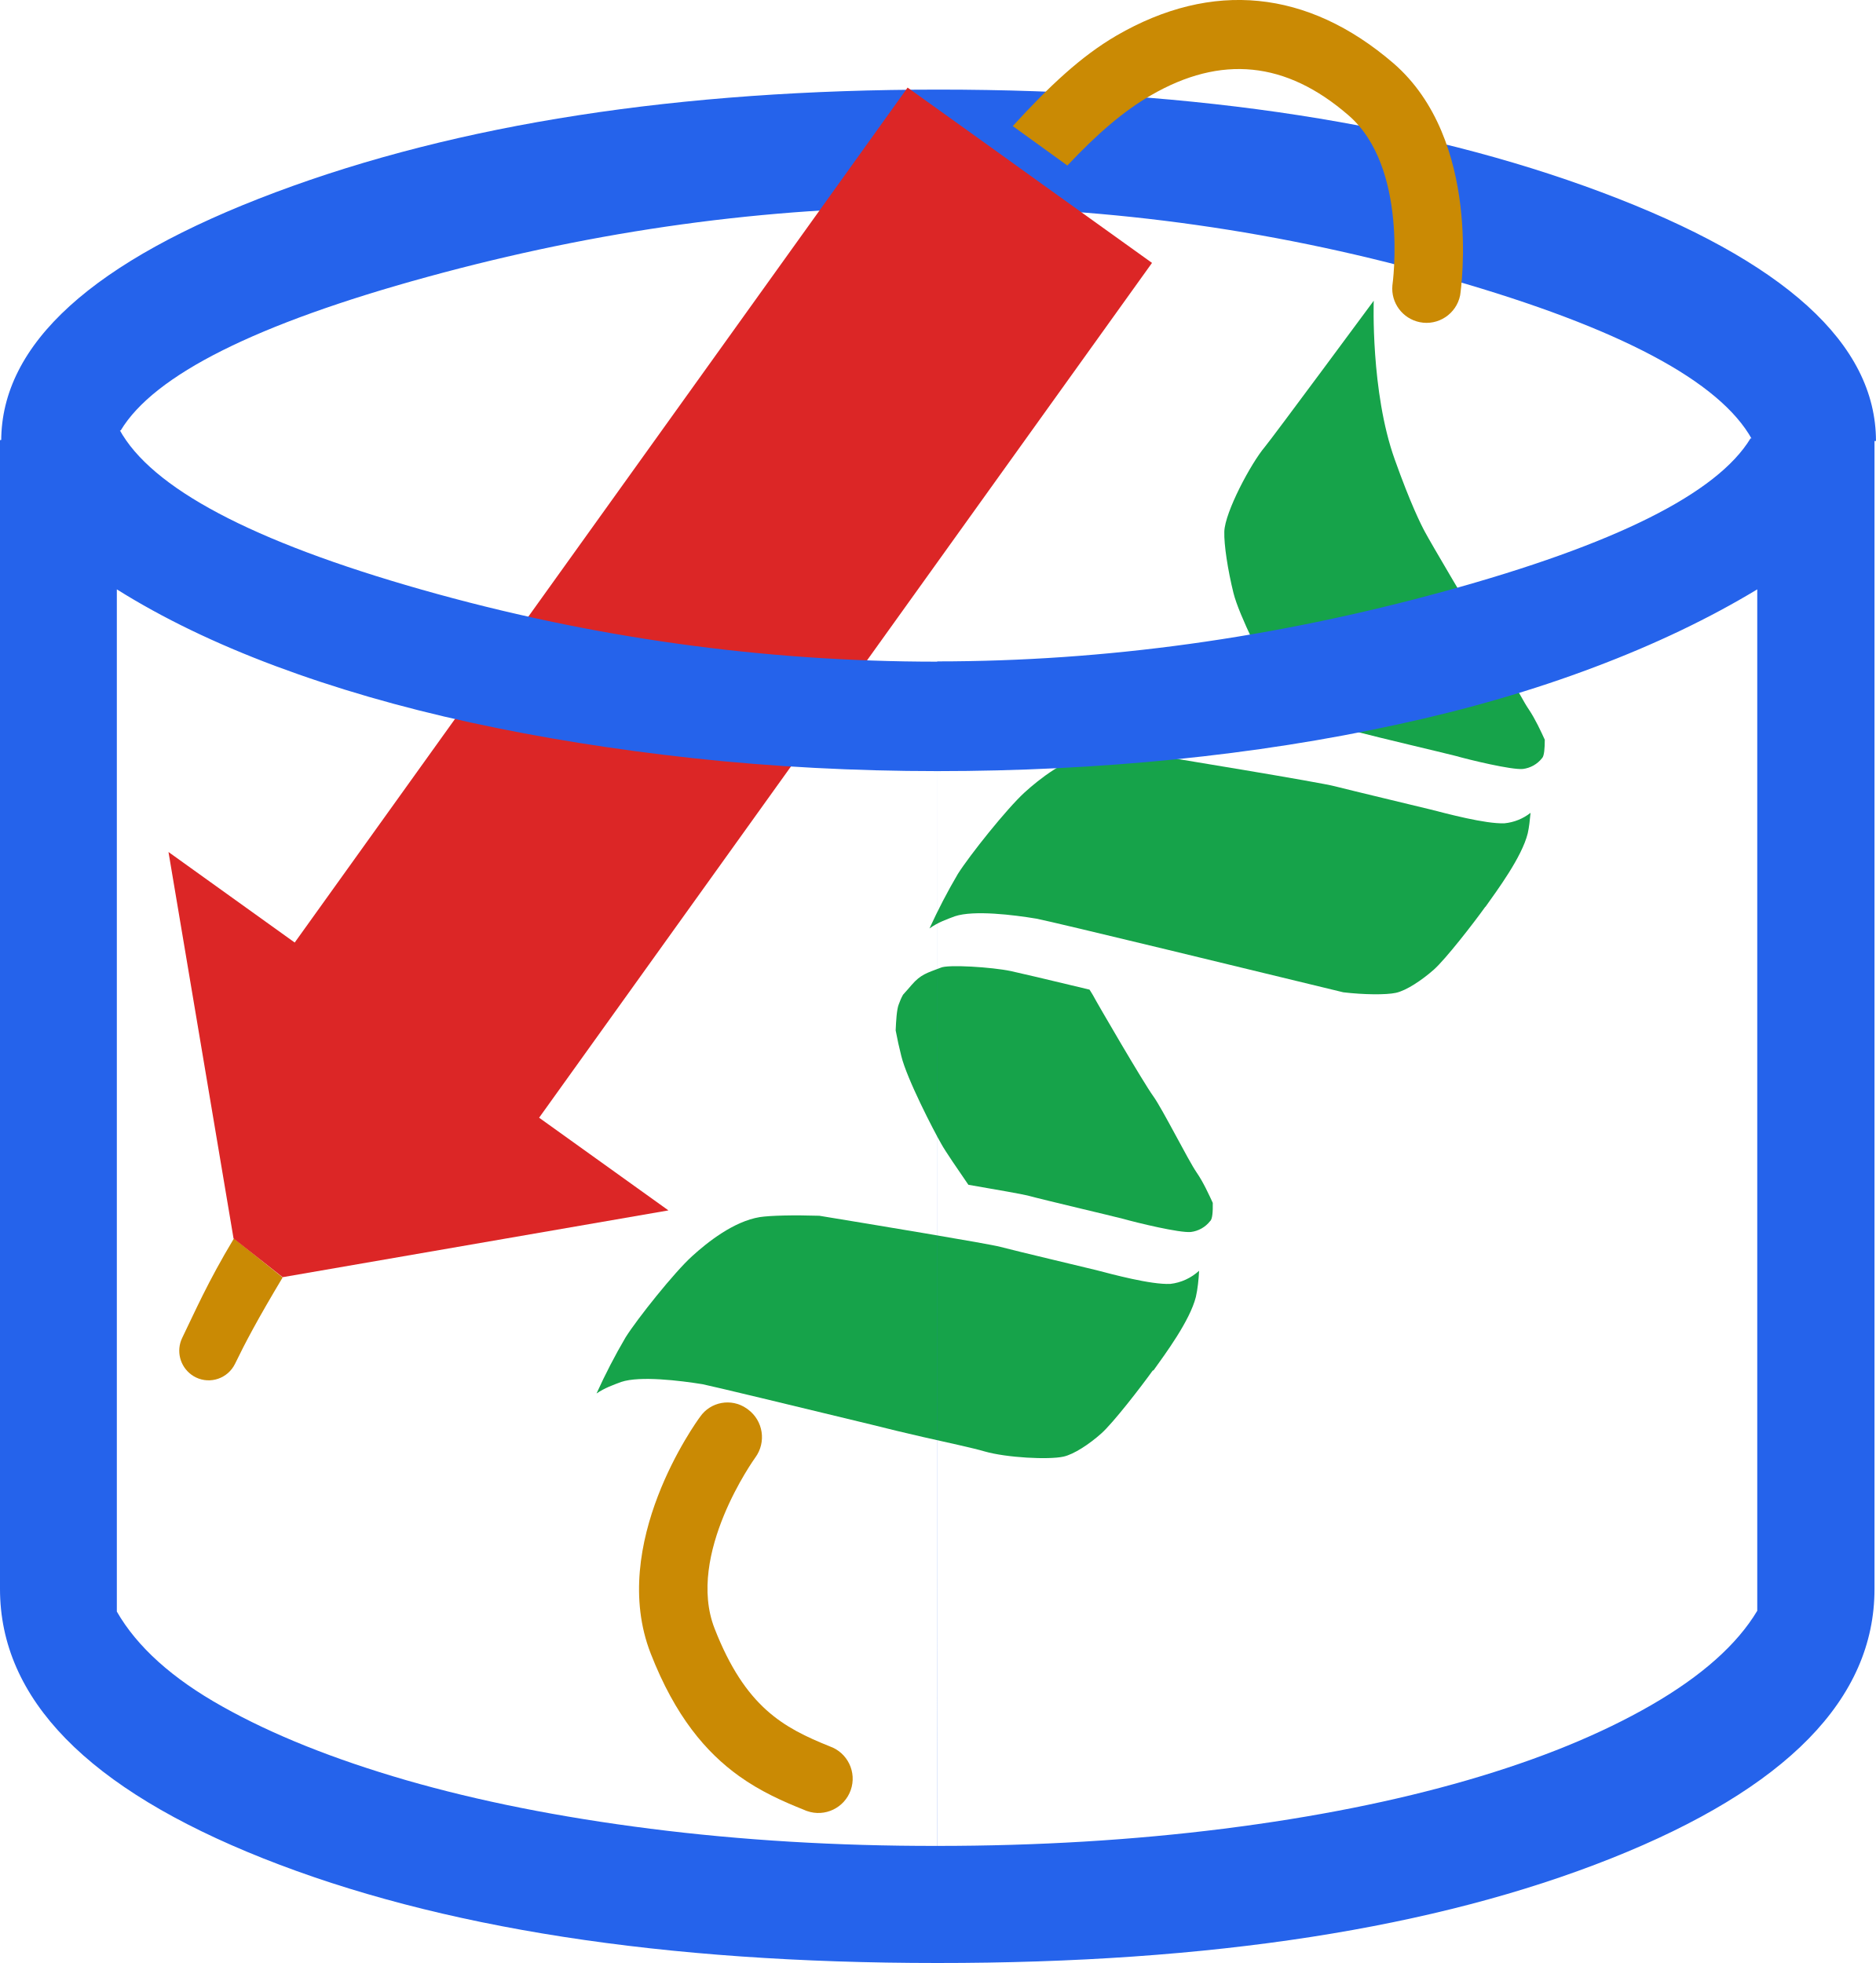
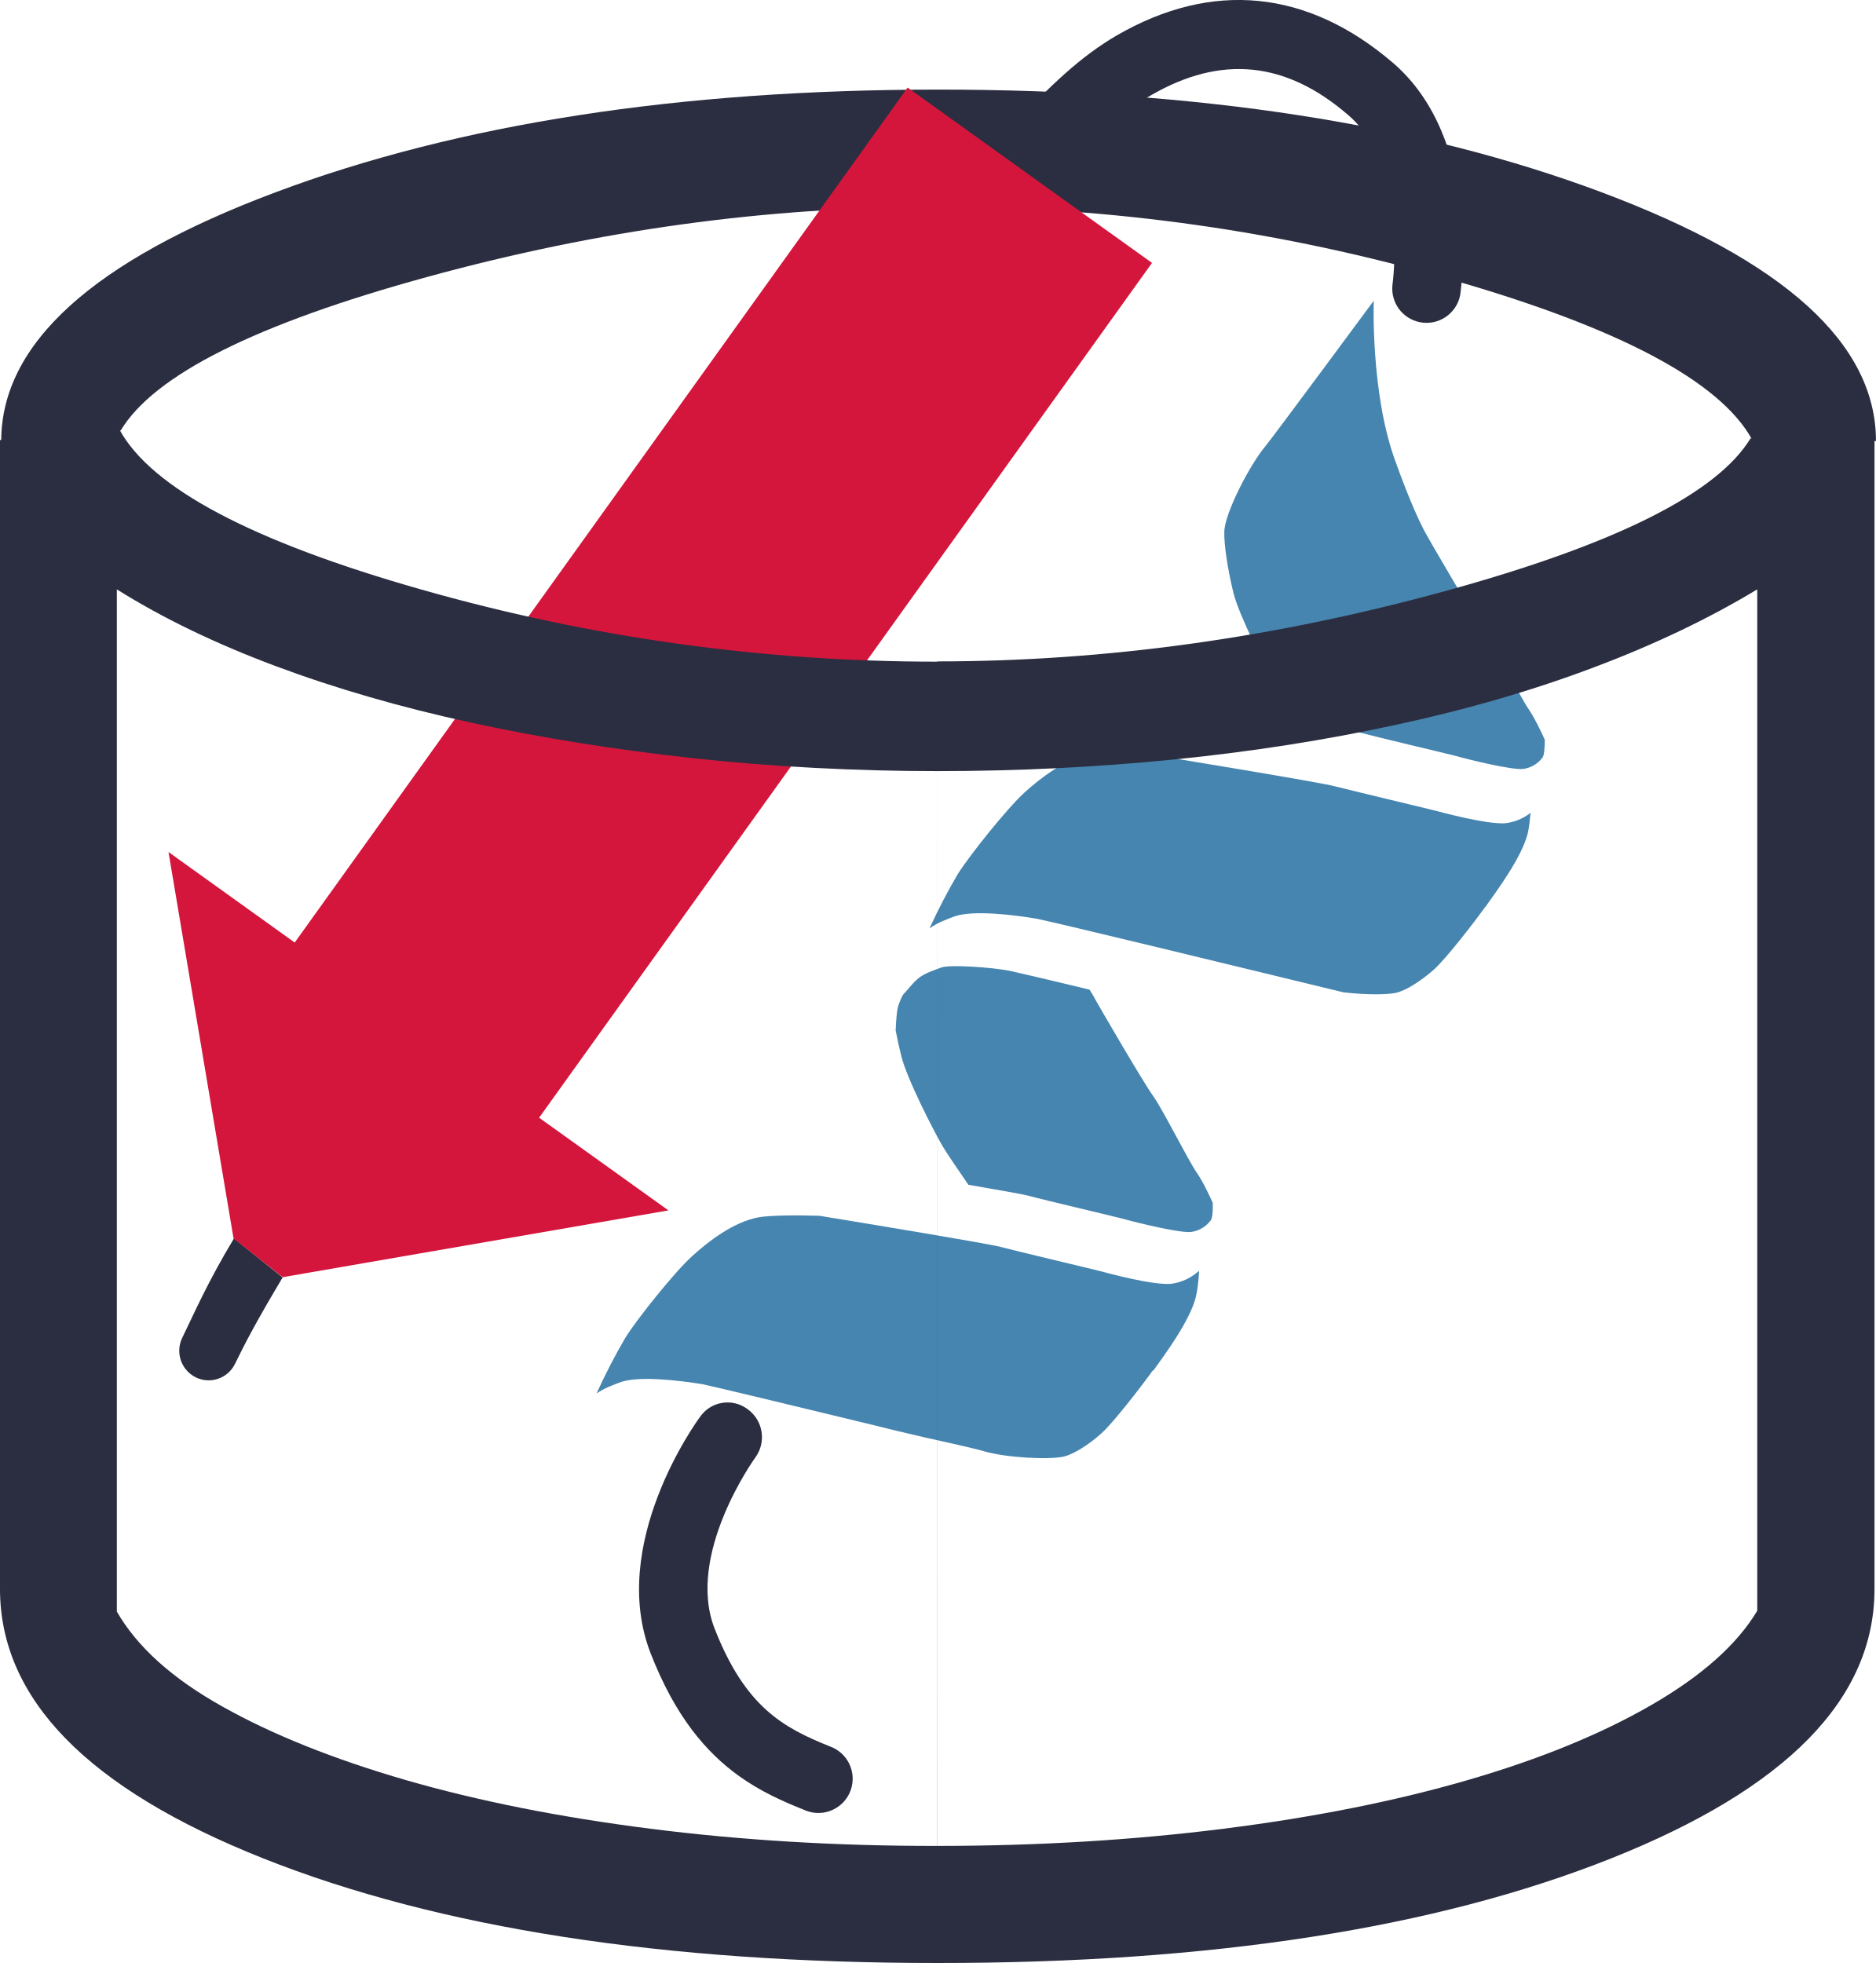
<svg xmlns="http://www.w3.org/2000/svg" viewBox="0 0 139.84 146.35">
  <style>
-     .database { fill: #2563eb; }
-     .helix { fill: #dc2626; }
-     .strand { fill: #16a34a; }
-     .loop { fill: #ca8a04; }
+     .database { fill: rgb(43, 46, 64) ; }
+     .helix { fill: rgb(212, 22, 60); }
+     .strand { fill: rgb(70, 133, 175); }
+     .loop { fill: rgb(43, 46, 64) }
  </style>
  <path id="DB-back" class="database s-isqLegM4yxOQ" d="M.09,32.89C.09,25.63,6.91,19.45,20.53,14.34c13.63-5.11,30.1-7.66,49.44-7.66s35.81,2.55,49.44,7.66c13.63,5.11,20.44,11.29,20.44,18.54l-9.24-.12c-2.39-4.33-9.87-8.31-22.45-11.92-12.58-3.62-25.31-5.42-38.19-5.42s-25.4,1.74-38.13,5.23c-12.73,3.49-20.35,7.3-22.84,11.44L.09,32.89Z" />
  <g id="Protein" class="s-isqLegM4yxOQ">
    <path id="Loop-3" class="loop s-isqLegM4yxOQ" d="M17.44,92.33c-1.99,3.32-2.89,5.43-3.86,7.42-.46.96-.17,2.11.69,2.74.1.08.22.14.33.2,1.09.53,2.39.07,2.92-1.01.76-1.57,1.66-3.28,3.55-6.44" />
    <path id="Loop-2" class="loop s-isqLegM4yxOQ" d="M75.5,9.4c2.75-3.01,5.1-5.21,7.72-6.74,7.15-4.15,14.27-3.43,20.64,2.04,6.64,5.73,5.06,16.86,4.99,17.32-.28,1.38-1.63,2.28-3.01,2-1.28-.26-2.16-1.44-2.04-2.74.02-.12,1.22-8.82-3.28-12.69-4.65-4.03-9.49-4.52-14.73-1.48-2.01,1.16-3.97,2.84-6.22,5.23" />
    <path id="Helix" class="helix s-isqLegM4yxOQ" d="M77.72,13.75l8.16,5.85-45.69,63.73,9.64,6.91-28.76,4.98-3.66-2.89-4.85-28.81,9.41,6.75L67.66,6.53l5.86,4.2" />
    <g id="Strand" class="strand s-isqLegM4yxOQ">
      <path id="Strand-4" d="M103.97,34.24c1.19,3.34,1.97,4.89,2.27,5.44.29.56,3.78,6.54,4.49,7.52.7.97,2.61,4.79,3.24,5.69.49.73.93,1.69,1.19,2.26,0,.63-.04,1.21-.2,1.37-.35.45-.87.74-1.43.81-.85.08-3.98-.68-5.04-.98-.98-.25-5.87-1.4-7.14-1.74-.45-.12-2.2-.43-4.39-.81-.78-1.13-1.73-2.5-2.04-3.05-.57-1-2.56-4.87-2.97-6.55-.42-1.7-.71-3.59-.68-4.56.04-1.46,2-5.12,3.02-6.32.6-.72,8.12-10.9,8.12-10.9,0,0-.24,6.78,1.56,11.82Z" class="s-isqLegM4yxOQ" />
      <path id="Strand-3" d="M85.94,102.17c-.88,1.23-2.97,3.93-3.84,4.7-.87.78-2.04,1.56-2.83,1.73-1.1.24-4.23.08-5.87-.39-.88-.26-2.81-.67-4.57-1.07-1.31-.3-2.61-.61-3.91-.94-5.86-1.42-11.76-2.84-12.54-3-1.68-.27-4.67-.64-6.07-.17-.59.22-1.22.44-1.84.86.65-1.43,1.37-2.83,2.17-4.19.87-1.38,3.63-4.85,4.96-6.05,1.13-1.03,3.09-2.59,5.04-2.91.8-.12,2.49-.16,4.44-.1,3.96.65,12.61,2.08,13.5,2.32,1.29.34,6.2,1.5,7.13,1.73,1.16.3,4.09,1.1,5.54,1.03.8-.09,1.55-.44,2.14-.98-.03.64-.11,1.39-.24,1.95-.45,1.79-2.29,4.26-3.16,5.48Z" class="s-isqLegM4yxOQ" />
      <path id="Strand-2" d="M67.32,74.16c.04-.06.23-.24.65-.74.68-.78,1.13-.88,2.15-1.27.51-.26,3.84-.05,5.25.25.43.09,2.78.64,5.85,1.38.12.18.21.34.26.42.29.56,3.78,6.55,4.49,7.52.7.97,2.61,4.79,3.24,5.7.5.72.94,1.7,1.2,2.26.01.63-.02,1.22-.2,1.36-.35.45-.87.74-1.43.81-.85.08-3.98-.68-5.05-.98-.96-.25-5.88-1.4-7.13-1.74-.45-.11-2.21-.42-4.41-.8-.78-1.14-1.72-2.5-2.02-3.05-.57-.99-2.57-4.86-2.98-6.55-.16-.63-.3-1.27-.42-1.91.03-.71.08-1.57.23-1.94.09-.25.19-.49.32-.72Z" class="s-isqLegM4yxOQ" />
      <path id="Strand-1" d="M110.73,67.6c-.88,1.23-2.97,3.92-3.84,4.69-.87.77-2.04,1.56-2.83,1.73-.74.16-2.41.14-3.92-.04-5.69-1.38-21.56-5.24-22.88-5.49-1.68-.28-4.65-.65-6.07-.18-.61.23-1.26.45-1.9.91.64-1.39,1.34-2.75,2.12-4.07.88-1.39,3.63-4.84,4.96-6.06,1.11-1.01,3.09-2.58,5.02-2.9,1.07-.12,2.15-.16,3.23-.12,2.7.43,13.87,2.27,14.89,2.55,1.29.33,6.2,1.5,7.13,1.73,1.15.29,4.09,1.09,5.52,1.03.71-.07,1.38-.34,1.94-.78-.05.54-.11,1.09-.21,1.53-.44,1.78-2.29,4.26-3.16,5.49Z" class="s-isqLegM4yxOQ" />
    </g>
    <path id="Loop-1" class="loop s-isqLegM4yxOQ" d="M59.96,134.94c-1.63-.65-3.28-1.39-4.87-2.53-2.45-1.76-4.75-4.44-6.58-9.13-3.19-8.17,3.39-17.26,3.68-17.65.78-1.13,2.33-1.41,3.46-.63.04.03.07.05.11.08,1.14.84,1.38,2.44.55,3.58-.05.07-5.2,7.22-3.04,12.75,2.29,5.87,5.13,7.4,8.59,8.79,1.33.47,2.03,1.93,1.56,3.26-.47,1.33-1.93,2.03-3.26,1.56-.07-.02-.13-.05-.2-.08Z" />
  </g>
  <path id="DB-front" class="database s-isqLegM4yxOQ" d="M69.87,146.35c-20.42,0-37.16-2.6-50.25-7.8C6.54,133.35,0,126.66,0,118.46V32.81l8.9-.79c2.38,4.37,9.88,8.34,22.5,11.93,12.62,3.59,25.45,5.38,38.47,5.38M69.87,49.31c12.51,0,25.11-1.74,37.82-5.23,12.72-3.49,20.32-7.29,22.81-11.4l9.24.12v85.67c0,8.18-6.54,14.87-19.63,20.08-13.08,5.21-29.83,7.81-50.25,7.8M69.87,137.62c7.48,0,14.6-.43,21.34-1.28,6.74-.85,12.8-2.06,18.18-3.62,5.38-1.56,9.95-3.43,13.71-5.6,3.76-2.17,6.4-4.52,7.9-7.03V43.94c-3.56,2.15-7.6,4.09-12.14,5.8-4.52,1.71-9.43,3.14-14.71,4.28-5.28,1.15-10.82,2.02-16.6,2.6-5.79.58-11.68.87-17.69.87s-12.28-.32-18.16-.96c-5.88-.64-11.42-1.53-16.65-2.67s-10.06-2.54-14.53-4.21c-4.46-1.67-8.4-3.57-11.81-5.71v44.51s0,31.7,0,31.7c1.51,2.63,4.14,5,7.89,7.09,3.74,2.1,8.3,3.92,13.68,5.48,5.37,1.55,11.44,2.76,18.21,3.62s13.89,1.29,21.36,1.28" />
</svg>
